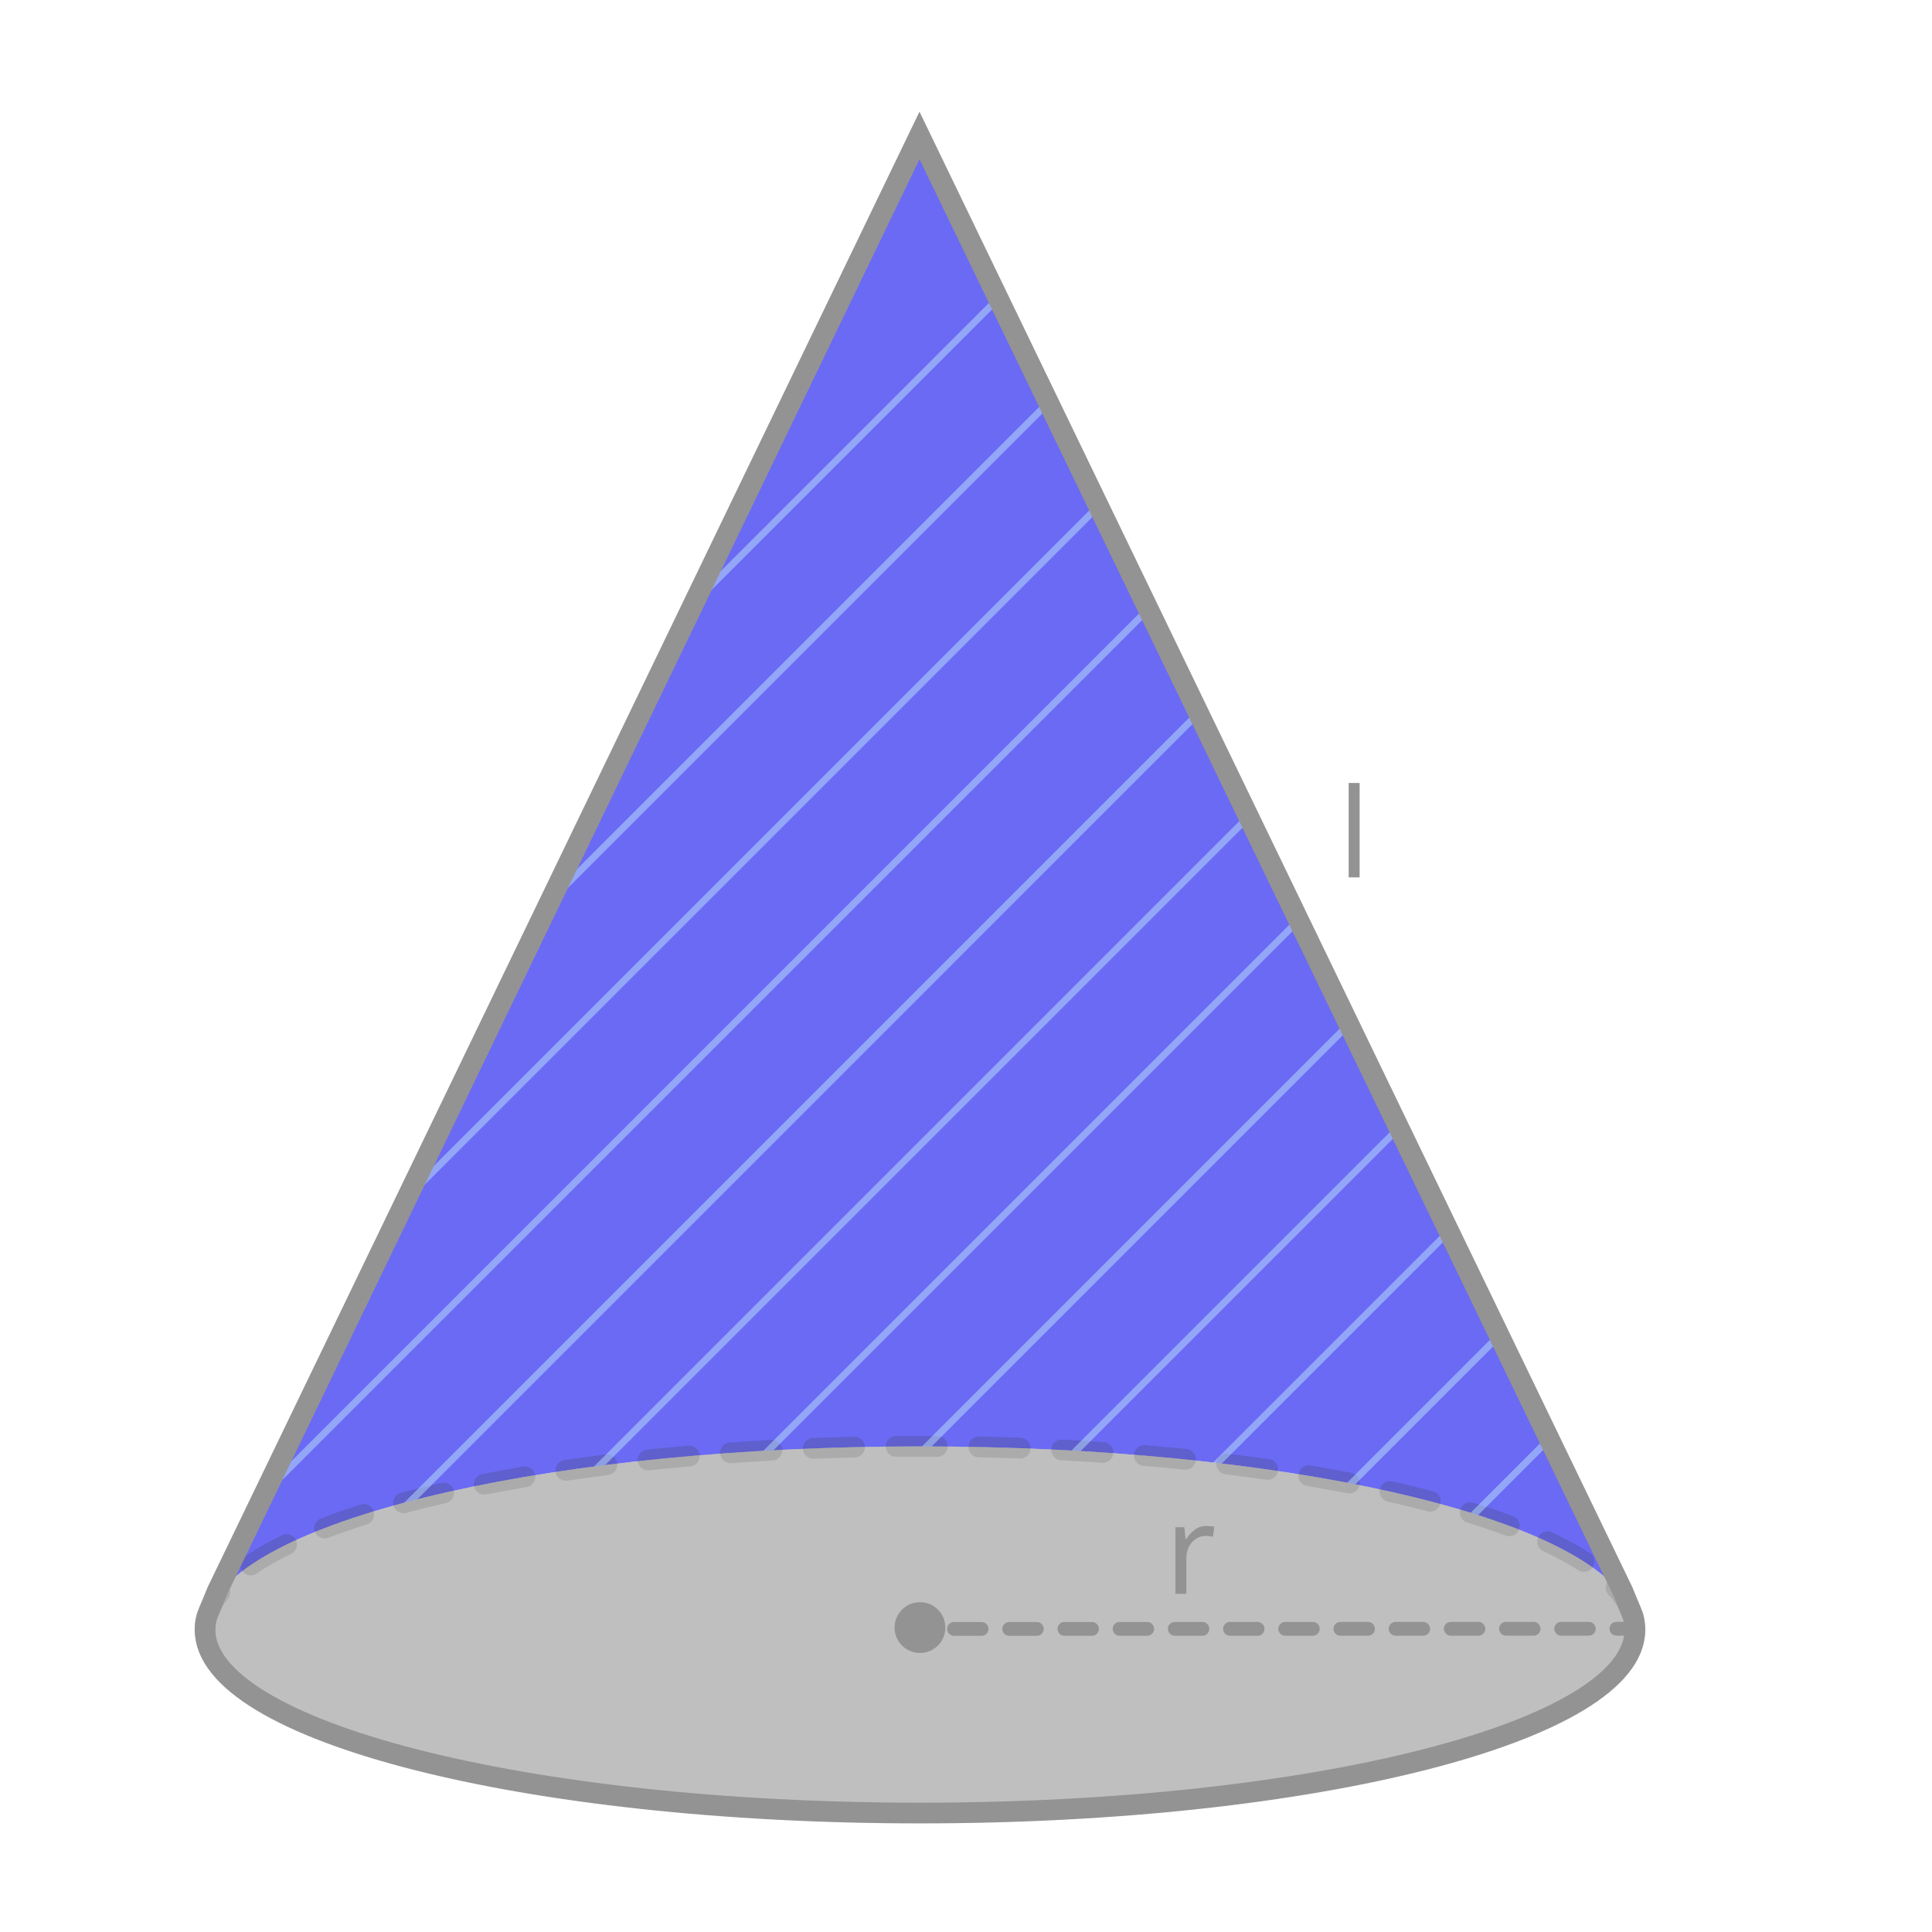
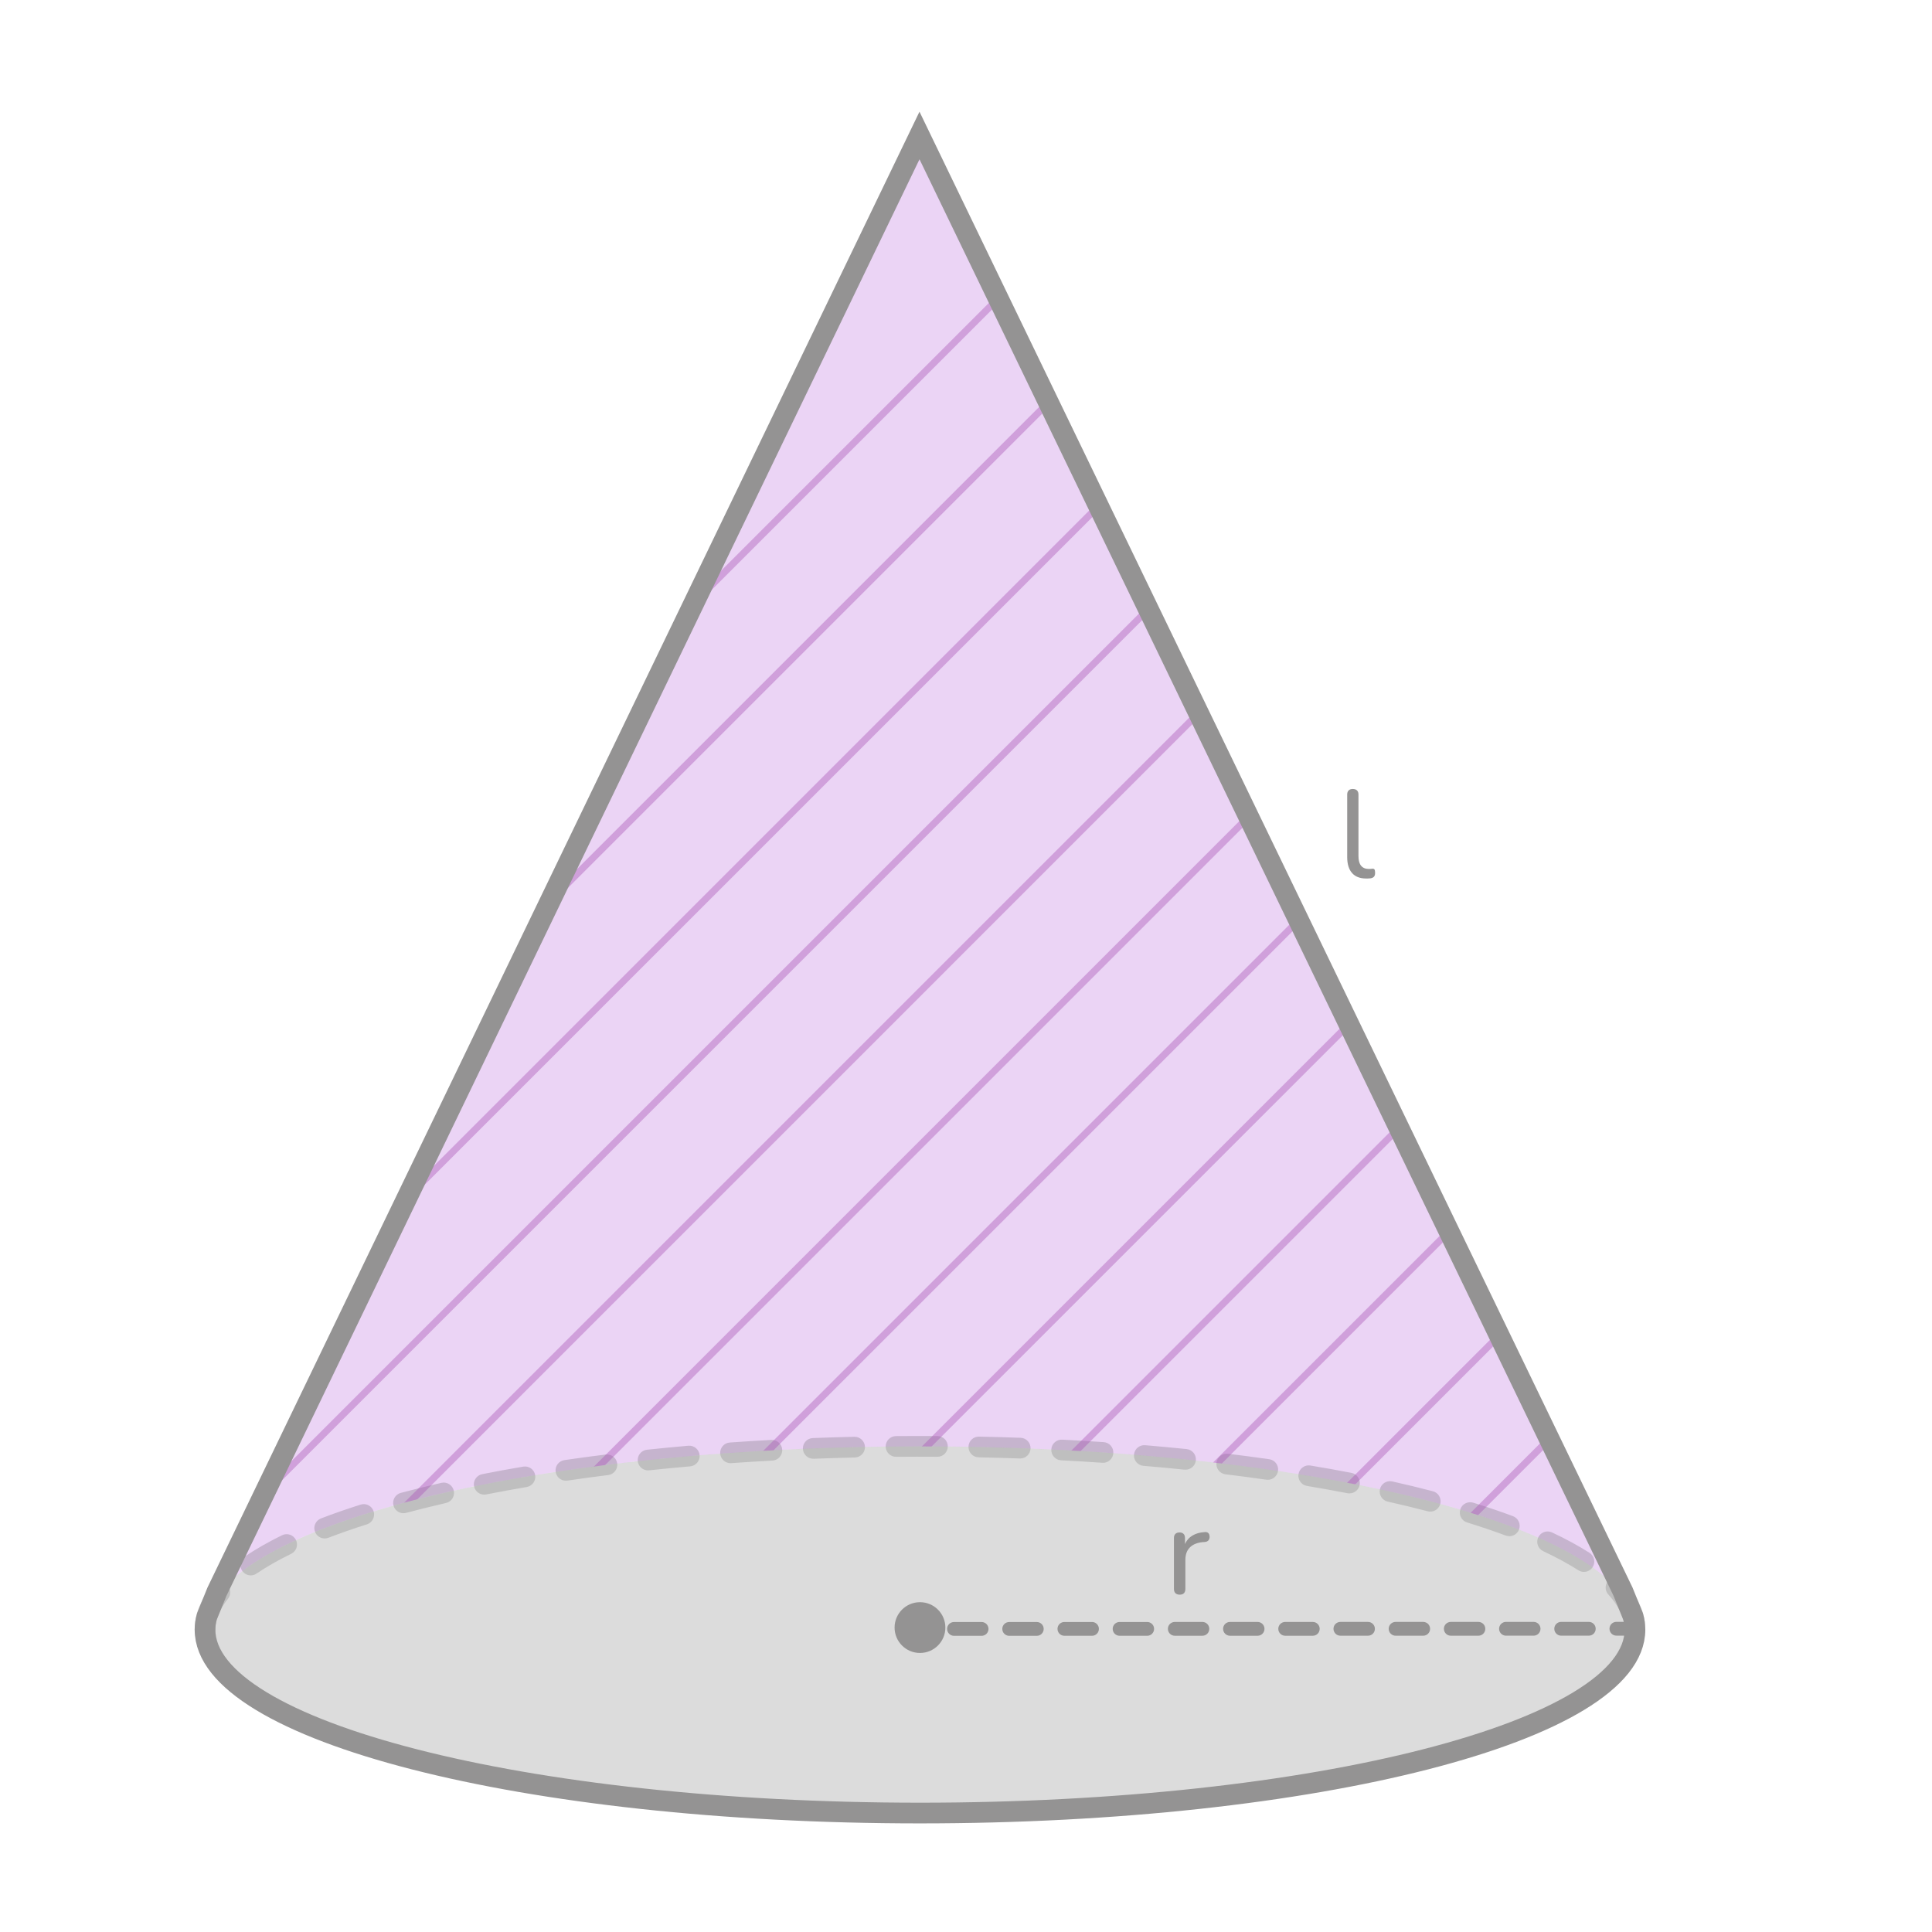
<svg xmlns="http://www.w3.org/2000/svg" id="ref" width="560" height="560" viewBox="0 0 560 560">
  <defs>
    <style>
-       .cls-1 {
+       .cls-1, .cls-2 {
+         fill: #a753b5;
+       }
+ 
+       .cls-3 {
        fill: gray;
        opacity: .5;
      }

-       .cls-2 {
+       .cls-4 {
        opacity: .2;
      }

-       .cls-3 {
+       .cls-5 {
+         fill: #898989;
+       }
+ 
+       .cls-5, .cls-6 {
+         opacity: .3;
+       }
+ 
+       .cls-7 {
        stroke: #949393;
        stroke-linecap: round;
        stroke-miterlimit: 10;
        stroke-width: 6px;
      }

-       .cls-3, .cls-4 {
+       .cls-7, .cls-8 {
        fill: none;
      }

-       .cls-5 {
+       .cls-6 {
+         fill: #bb70de;
+       }
+ 
+       .cls-9 {
        fill: #333;
      }

-       .cls-6, .cls-7 {
-         fill: #cffffe;
-       }
- 
-       .cls-6, .cls-8 {
+       .cls-10, .cls-2 {
        opacity: .4;
      }

-       .cls-9 {
-         letter-spacing: -.03em;
-       }
- 
-       .cls-9, .cls-10 {
-         font-family: Nunito, sans-serif;
-         font-size: 36px;
-       }
- 
-       .cls-9, .cls-10, .cls-11 {
-         fill: #949393;
+       .cls-11 {
+         clip-path: url(#clippath);
      }

      .cls-12 {
-         clip-path: url(#clippath);
-       }
- 
-       .cls-10 {
-         letter-spacing: -.02em;
-       }
- 
-       .cls-13 {
-         fill: #2b2bf0;
-         opacity: .7;
+         fill: #949393;
      }
    </style>
    <clipPath id="clippath">
-       <path class="cls-4" d="M470.45,461.37l1.51,3.74c-13.83-25.91-100.47-45.86-205.3-45.86s-191.13,19.88-205.23,45.71l1.45-3.59L266.52,39.27l203.93,422.1Z" />
+       <path class="cls-8" d="M470.45,461.37l1.51,3.74c-13.83-25.91-100.47-45.86-205.3-45.86s-191.13,19.88-205.23,45.71l1.45-3.59L266.52,39.27l203.93,422.1Z" />
    </clipPath>
  </defs>
  <g id="_6" data-name="6">
    <g>
-       <path class="cls-13" d="M470.45,461.37l1.51,3.74c-13.83-25.91-100.47-45.86-205.3-45.86s-191.13,19.88-205.23,45.71l1.45-3.59L266.52,39.27l203.93,422.1Z" />
-       <path class="cls-1" d="M61.09,479.15c-1.11-2.22-1.67-4.47-1.67-6.76,0-.32,0-.64,.04-.96-.02,.32-.03,.63-.03,.95,0,2.29,.57,4.55,1.66,6.77Z" />
-       <path class="cls-1" d="M59.56,470.47c.05-.38,.13-.76,.21-1.13-.08,.38-.16,.75-.21,1.13Z" />
-       <path class="cls-1" d="M61.4,465.01l-1.42,3.51c.33-1.18,.79-2.36,1.42-3.51Z" />
-       <path class="cls-1" d="M59.77,469.34c.05-.21,.1-.43,.16-.64-.06,.21-.11,.42-.16,.64Z" />
-       <path class="cls-1" d="M59.98,468.52c-.02,.06-.04,.12-.05,.18,.01-.04,.02-.09,.03-.13l.02-.05Z" />
-       <path class="cls-1" d="M61.09,479.16c1.11,2.21,2.74,4.38,4.86,6.5-2.14-2.12-3.77-4.29-4.86-6.5Z" />
-       <path class="cls-1" d="M150.8,516.45c2.75,.47,5.55,.93,8.4,1.38-2.85-.44-5.65-.9-8.4-1.38Z" />
-       <path class="cls-1" d="M181.38,520.83c4.59,.53,9.27,1.02,14.03,1.47-4.76-.44-9.44-.93-14.03-1.47Z" />
-       <path class="cls-1" d="M197.8,522.52c16.76,1.51,34.5,2.49,52.92,2.85-18.42-.35-36.16-1.33-52.92-2.85Z" />
-       <path class="cls-1" d="M266.66,525.52c5.37,0,10.68-.05,15.95-.15-5.27,.11-10.58,.16-15.95,.16s-10.68-.05-15.94-.16c5.26,.1,10.58,.15,15.94,.15Z" />
-       <path class="cls-1" d="M282.61,525.37c18.42-.36,36.16-1.34,52.92-2.85-16.76,1.52-34.5,2.5-52.92,2.85Z" />
-       <path class="cls-1" d="M337.92,522.3c4.76-.45,9.44-.94,14.03-1.47-4.59,.54-9.27,1.03-14.03,1.47Z" />
-       <path class="cls-1" d="M374.12,517.83c2.85-.45,5.65-.91,8.41-1.38-2.76,.48-5.56,.94-8.41,1.38Z" />
-       <path class="cls-1" d="M471.96,465.11c.62,1.14,1.09,2.3,1.41,3.46l-1.41-3.46Z" />
-       <g class="cls-2">
-         <path class="cls-5" d="M59.42,475.38c-1.66,0-3-1.34-3-3,0-4.35,1.68-8.63,4.98-12.72,1.04-1.29,2.93-1.49,4.22-.45,1.29,1.04,1.49,2.93,.45,4.22-2.42,2.99-3.65,6.01-3.65,8.95,0,1.66-1.34,3-3,3Zm414.36-1.81c-1.48,0-2.77-1.1-2.97-2.61-.38-2.89-1.93-5.84-4.62-8.77-1.12-1.22-1.04-3.12,.18-4.24,1.22-1.12,3.12-1.04,4.24,.18,3.54,3.86,5.61,7.92,6.15,12.05,.21,1.64-.94,3.15-2.59,3.36-.13,.02-.26,.03-.39,.03Zm-401.1-16.94c-.96,0-1.9-.46-2.48-1.31-.93-1.37-.58-3.24,.79-4.17,3.09-2.1,6.72-4.17,10.78-6.16,1.49-.72,3.29-.11,4.01,1.38,.73,1.49,.11,3.29-1.38,4.01-3.81,1.86-7.18,3.79-10.04,5.73-.52,.35-1.1,.52-1.68,.52Zm386.43-1.01c-.55,0-1.11-.15-1.62-.47-2.94-1.88-6.37-3.74-10.19-5.54-1.5-.7-2.15-2.49-1.44-3.99,.7-1.5,2.49-2.14,3.99-1.44,4.06,1.9,7.72,3.89,10.88,5.92,1.39,.89,1.8,2.75,.91,4.14-.57,.89-1.54,1.38-2.53,1.38Zm-365-9.69c-1.21,0-2.34-.73-2.8-1.92-.6-1.55,.18-3.28,1.72-3.88,3.57-1.38,7.44-2.72,11.5-4.01,1.58-.5,3.27,.37,3.77,1.95,.5,1.58-.37,3.27-1.95,3.77-3.95,1.25-7.7,2.56-11.16,3.89-.35,.14-.72,.2-1.08,.2Zm343.39-.65c-.35,0-.7-.06-1.05-.19-3.49-1.3-7.26-2.58-11.21-3.8-1.58-.49-2.47-2.17-1.98-3.75,.49-1.58,2.17-2.47,3.75-1.98,4.05,1.25,7.93,2.56,11.53,3.91,1.55,.58,2.34,2.31,1.76,3.86-.45,1.21-1.59,1.95-2.81,1.95Zm-320.54-6.66c-1.33,0-2.54-.88-2.9-2.23-.43-1.6,.52-3.25,2.12-3.67,3.75-1,7.71-1.98,11.76-2.91,1.61-.37,3.22,.64,3.59,2.25,.37,1.62-.64,3.22-2.25,3.59-3.98,.91-7.87,1.88-11.55,2.86-.26,.07-.52,.1-.78,.1Zm297.62-.47c-.25,0-.51-.03-.76-.1-3.69-.96-7.58-1.91-11.57-2.8-1.62-.36-2.63-1.97-2.27-3.58,.36-1.62,1.97-2.63,3.58-2.27,4.06,.91,8.02,1.87,11.77,2.85,1.6,.42,2.56,2.06,2.14,3.66-.35,1.35-1.57,2.24-2.9,2.24Zm-274.23-4.92c-1.4,0-2.66-.99-2.94-2.42-.32-1.62,.74-3.2,2.36-3.52,3.84-.76,7.84-1.49,11.89-2.18,1.64-.28,3.18,.82,3.46,2.45,.28,1.63-.82,3.18-2.45,3.46-4,.68-7.95,1.41-11.73,2.15-.2,.04-.39,.06-.58,.06Zm250.81-.35c-.19,0-.38-.02-.57-.06-3.79-.73-7.74-1.44-11.74-2.11-1.63-.27-2.74-1.82-2.47-3.45,.27-1.63,1.82-2.75,3.45-2.47,4.05,.67,8.05,1.39,11.89,2.13,1.63,.31,2.69,1.89,2.38,3.51-.28,1.43-1.53,2.43-2.94,2.43Zm-227.14-3.69c-1.46,0-2.75-1.07-2.96-2.57-.24-1.64,.89-3.16,2.53-3.4,3.9-.57,7.92-1.12,11.96-1.62,1.64-.2,3.14,.96,3.35,2.6,.21,1.64-.96,3.14-2.6,3.35-4,.5-7.98,1.04-11.83,1.61-.15,.02-.29,.03-.44,.03Zm203.46-.26c-.14,0-.28,0-.43-.03-3.86-.55-7.85-1.08-11.84-1.57-1.64-.2-2.82-1.7-2.61-3.34,.2-1.64,1.7-2.82,3.34-2.61,4.04,.49,8.06,1.02,11.96,1.58,1.64,.23,2.78,1.75,2.54,3.39-.21,1.5-1.5,2.58-2.97,2.58Zm-179.64-2.73c-1.52,0-2.82-1.14-2.98-2.69-.17-1.65,1.02-3.12,2.67-3.3,3.92-.41,7.95-.8,12-1.16,1.65-.14,3.11,1.08,3.25,2.73,.14,1.65-1.08,3.11-2.73,3.25-4.01,.35-8.02,.74-11.9,1.15-.11,.01-.21,.02-.32,.02Zm155.8-.19c-.1,0-.21,0-.31-.02-3.9-.4-7.91-.78-11.9-1.11-1.65-.14-2.88-1.59-2.74-3.24,.14-1.65,1.59-2.87,3.24-2.74,4.03,.34,8.07,.72,12.01,1.12,1.65,.17,2.85,1.64,2.68,3.29-.16,1.54-1.46,2.69-2.98,2.69Zm-131.89-1.9c-1.56,0-2.88-1.21-2.99-2.79-.12-1.65,1.13-3.09,2.78-3.2,3.96-.28,8.01-.53,12.03-.75,1.66-.09,3.07,1.18,3.16,2.83s-1.18,3.07-2.83,3.16c-3.99,.21-8,.46-11.93,.74-.07,0-.14,0-.21,0Zm107.96-.12c-.07,0-.14,0-.21,0-3.93-.27-7.94-.51-11.93-.71-1.65-.08-2.93-1.5-2.84-3.15,.08-1.66,1.51-2.93,3.15-2.84,4.02,.21,8.07,.45,12.03,.72,1.65,.11,2.9,1.54,2.79,3.2-.11,1.58-1.43,2.8-2.99,2.8Zm-83.99-1.17c-1.6,0-2.93-1.27-3-2.88-.06-1.66,1.23-3.05,2.88-3.11,3.96-.15,8.01-.28,12.04-.37,1.63-.05,3.03,1.27,3.07,2.93,.04,1.66-1.27,3.03-2.93,3.07-4,.09-8.02,.22-11.95,.37-.04,0-.08,0-.12,0Zm60.01-.07s-.07,0-.11,0c-3.97-.14-8-.26-11.96-.34-1.66-.03-2.97-1.41-2.94-3.06,.03-1.66,1.42-3,3.06-2.94,3.99,.08,8.04,.2,12.04,.34,1.66,.06,2.95,1.45,2.89,3.11-.06,1.62-1.39,2.89-3,2.89Zm-36.01-.49c-1.65,0-2.99-1.33-3-2.97-.01-1.66,1.32-3.01,2.97-3.03,4-.03,8.04-.04,12.05-.01,1.66,.01,2.99,1.36,2.98,3.02-.01,1.66-1.39,3.03-3.02,2.98-3.98-.03-7.99-.02-11.96,.01h-.03Z" />
+       <path class="cls-6" d="M470.45,461.37l1.51,3.74c-13.83-25.91-100.47-45.86-205.3-45.86s-191.13,19.88-205.23,45.71l1.45-3.59L266.52,39.27l203.93,422.1Z" />
+       <path class="cls-3" d="M61.09,479.15c-1.11-2.22-1.67-4.47-1.67-6.76,0-.32,0-.64,.04-.96-.02,.32-.03,.63-.03,.95,0,2.29,.57,4.55,1.66,6.77Z" />
+       <path class="cls-3" d="M59.56,470.47c.05-.38,.13-.76,.21-1.13-.08,.38-.16,.75-.21,1.13Z" />
+       <path class="cls-3" d="M61.4,465.01l-1.42,3.51c.33-1.18,.79-2.36,1.42-3.51Z" />
+       <path class="cls-3" d="M59.77,469.34c.05-.21,.1-.43,.16-.64-.06,.21-.11,.42-.16,.64Z" />
+       <path class="cls-3" d="M59.98,468.52c-.02,.06-.04,.12-.05,.18,.01-.04,.02-.09,.03-.13l.02-.05Z" />
+       <path class="cls-3" d="M61.09,479.16c1.11,2.21,2.74,4.38,4.86,6.5-2.14-2.12-3.77-4.29-4.86-6.5Z" />
+       <path class="cls-3" d="M150.8,516.45c2.75,.47,5.55,.93,8.4,1.38-2.85-.44-5.65-.9-8.4-1.38Z" />
+       <path class="cls-3" d="M181.38,520.83c4.59,.53,9.27,1.02,14.03,1.47-4.76-.44-9.44-.93-14.03-1.47Z" />
+       <path class="cls-3" d="M197.8,522.52c16.76,1.51,34.5,2.49,52.92,2.85-18.42-.35-36.16-1.33-52.92-2.85Z" />
+       <path class="cls-3" d="M266.66,525.52c5.37,0,10.68-.05,15.95-.15-5.27,.11-10.58,.16-15.95,.16s-10.68-.05-15.94-.16c5.26,.1,10.58,.15,15.94,.15Z" />
+       <path class="cls-3" d="M282.61,525.37c18.42-.36,36.16-1.34,52.92-2.85-16.76,1.52-34.5,2.5-52.92,2.85Z" />
+       <path class="cls-3" d="M337.92,522.3c4.76-.45,9.44-.94,14.03-1.47-4.59,.54-9.27,1.03-14.03,1.47Z" />
+       <path class="cls-3" d="M374.12,517.83c2.85-.45,5.65-.91,8.41-1.38-2.76,.48-5.56,.94-8.41,1.38Z" />
+       <path class="cls-3" d="M471.96,465.11c.62,1.14,1.09,2.3,1.41,3.46l-1.41-3.46Z" />
+       <g class="cls-4">
+         <path class="cls-9" d="M59.42,475.38c-1.66,0-3-1.34-3-3,0-4.35,1.68-8.63,4.98-12.72,1.04-1.29,2.93-1.49,4.22-.45,1.29,1.04,1.49,2.93,.45,4.22-2.42,2.99-3.65,6.01-3.65,8.95,0,1.66-1.34,3-3,3Zm414.36-1.81c-1.48,0-2.77-1.1-2.97-2.61-.38-2.89-1.93-5.84-4.62-8.77-1.12-1.22-1.04-3.12,.18-4.24,1.22-1.12,3.12-1.04,4.24,.18,3.54,3.86,5.61,7.92,6.15,12.05,.21,1.64-.94,3.15-2.59,3.36-.13,.02-.26,.03-.39,.03Zm-401.1-16.94c-.96,0-1.9-.46-2.48-1.31-.93-1.37-.58-3.24,.79-4.17,3.09-2.1,6.72-4.17,10.78-6.16,1.49-.72,3.29-.11,4.01,1.38,.73,1.49,.11,3.29-1.38,4.01-3.81,1.86-7.18,3.79-10.04,5.73-.52,.35-1.1,.52-1.68,.52Zm386.43-1.01c-.55,0-1.11-.15-1.62-.47-2.94-1.88-6.37-3.74-10.19-5.54-1.5-.7-2.15-2.49-1.44-3.99,.7-1.5,2.49-2.14,3.99-1.44,4.06,1.9,7.72,3.89,10.88,5.92,1.39,.89,1.8,2.75,.91,4.14-.57,.89-1.54,1.38-2.53,1.38Zm-365-9.69c-1.21,0-2.34-.73-2.8-1.92-.6-1.55,.18-3.28,1.72-3.88,3.57-1.38,7.44-2.72,11.5-4.01,1.58-.5,3.27,.37,3.77,1.95,.5,1.58-.37,3.27-1.95,3.77-3.95,1.25-7.7,2.56-11.16,3.89-.35,.14-.72,.2-1.08,.2Zm343.39-.65c-.35,0-.7-.06-1.05-.19-3.49-1.3-7.26-2.58-11.21-3.8-1.58-.49-2.47-2.17-1.98-3.75,.49-1.58,2.17-2.47,3.75-1.98,4.05,1.25,7.93,2.56,11.53,3.91,1.55,.58,2.34,2.31,1.76,3.86-.45,1.21-1.59,1.95-2.81,1.95Zm-320.54-6.66c-1.33,0-2.54-.88-2.9-2.23-.43-1.6,.52-3.25,2.12-3.67,3.75-1,7.71-1.98,11.76-2.91,1.61-.37,3.22,.64,3.59,2.25,.37,1.62-.64,3.22-2.25,3.59-3.98,.91-7.87,1.88-11.55,2.86-.26,.07-.52,.1-.78,.1Zm297.62-.47c-.25,0-.51-.03-.76-.1-3.69-.96-7.58-1.91-11.57-2.8-1.62-.36-2.63-1.97-2.27-3.58,.36-1.62,1.97-2.63,3.58-2.27,4.06,.91,8.02,1.87,11.77,2.85,1.6,.42,2.56,2.06,2.14,3.66-.35,1.35-1.57,2.24-2.9,2.24Zm-274.23-4.92c-1.4,0-2.66-.99-2.94-2.42-.32-1.62,.74-3.2,2.36-3.52,3.84-.76,7.84-1.49,11.89-2.18,1.64-.28,3.18,.82,3.46,2.45,.28,1.63-.82,3.18-2.45,3.46-4,.68-7.95,1.41-11.73,2.15-.2,.04-.39,.06-.58,.06Zm250.81-.35c-.19,0-.38-.02-.57-.06-3.79-.73-7.74-1.44-11.74-2.11-1.63-.27-2.74-1.82-2.47-3.45,.27-1.63,1.82-2.75,3.45-2.47,4.05,.67,8.05,1.39,11.89,2.13,1.63,.31,2.69,1.89,2.38,3.51-.28,1.43-1.53,2.43-2.94,2.43Zm-227.14-3.69c-1.46,0-2.75-1.07-2.96-2.57-.24-1.64,.89-3.16,2.53-3.4,3.9-.57,7.92-1.12,11.96-1.62,1.64-.2,3.14,.96,3.35,2.6,.21,1.64-.96,3.14-2.6,3.35-4,.5-7.98,1.04-11.83,1.61-.15,.02-.29,.03-.44,.03Zm203.46-.26c-.14,0-.28,0-.43-.03-3.86-.55-7.85-1.08-11.84-1.57-1.64-.2-2.82-1.7-2.61-3.34,.2-1.64,1.7-2.82,3.34-2.61,4.04,.49,8.06,1.02,11.96,1.58,1.64,.23,2.78,1.75,2.54,3.39-.21,1.5-1.5,2.58-2.97,2.58Zm-179.64-2.73c-1.52,0-2.82-1.14-2.98-2.69-.17-1.65,1.02-3.12,2.67-3.3,3.92-.41,7.95-.8,12-1.16,1.65-.14,3.11,1.08,3.25,2.73,.14,1.65-1.08,3.11-2.73,3.25-4.01,.35-8.02,.74-11.9,1.15-.11,.01-.21,.02-.32,.02Zm155.8-.19c-.1,0-.21,0-.31-.02-3.9-.4-7.91-.78-11.9-1.11-1.65-.14-2.88-1.59-2.74-3.24,.14-1.65,1.59-2.87,3.24-2.74,4.03,.34,8.07,.72,12.01,1.12,1.65,.17,2.85,1.64,2.68,3.29-.16,1.54-1.46,2.69-2.98,2.69Zm-131.89-1.9c-1.56,0-2.88-1.21-2.99-2.79-.12-1.65,1.13-3.09,2.78-3.2,3.96-.28,8.01-.53,12.03-.75,1.66-.09,3.07,1.18,3.16,2.83s-1.18,3.07-2.83,3.16c-3.99,.21-8,.46-11.93,.74-.07,0-.14,0-.21,0Zm107.96-.12c-.07,0-.14,0-.21,0-3.93-.27-7.94-.51-11.93-.71-1.65-.08-2.93-1.5-2.84-3.15,.08-1.66,1.51-2.93,3.15-2.84,4.02,.21,8.07,.45,12.03,.72,1.65,.11,2.9,1.54,2.79,3.2-.11,1.58-1.43,2.8-2.99,2.8Zm-83.99-1.17c-1.6,0-2.93-1.27-3-2.88-.06-1.66,1.23-3.05,2.88-3.11,3.96-.15,8.01-.28,12.04-.37,1.63-.05,3.03,1.27,3.07,2.93,.04,1.66-1.27,3.03-2.93,3.07-4,.09-8.02,.22-11.95,.37-.04,0-.08,0-.12,0Zm60.01-.07s-.07,0-.11,0c-3.97-.14-8-.26-11.96-.34-1.66-.03-2.97-1.41-2.94-3.06,.03-1.66,1.42-3,3.06-2.94,3.99,.08,8.04,.2,12.04,.34,1.66,.06,2.95,1.45,2.89,3.11-.06,1.62-1.39,2.89-3,2.89Zm-36.01-.49c-1.65,0-2.99-1.33-3-2.97-.01-1.66,1.32-3.01,2.97-3.03,4-.03,8.04-.04,12.05-.01,1.66,.01,2.99,1.36,2.98,3.02-.01,1.66-1.39,3.03-3.02,2.98-3.98-.03-7.99-.02-11.96,.01h-.03Z" />
      </g>
-       <ellipse class="cls-1" cx="266.66" cy="472.38" rx="207.24" ry="53.14" />
-       <text class="cls-10" transform="translate(337.64 461.97)">
-         <tspan x="0" y="0">r</tspan>
-       </text>
-       <path class="cls-11" d="M276.52,474.15c-1.1,0-2-.89-2-2s.89-2,2-2h8s0,0,0,0c1.1,0,2,.89,2,2s-.89,2-2,2h-8s0,0,0,0Zm16,0c-1.1,0-2-.89-2-2,0-1.11,.89-2,2-2h8s0,0,0,0c1.1,0,2,.89,2,2s-.89,2-2,2h-8s0,0,0,0Zm16-.01c-1.1,0-2-.89-2-2s.89-2,2-2h8s0,0,0,0c1.1,0,2,.89,2,2s-.89,2-2,2h-8s0,0,0,0Zm16,0c-1.1,0-2-.89-2-2s.89-2,2-2h8s0,0,0,0c1.1,0,2,.89,2,2s-.89,2-2,2h-8s0,0,0,0Zm16-.01c-1.1,0-2-.89-2-2s.89-2,2-2h8s0,0,0,0c1.1,0,2,.89,2,2s-.89,2-2,2h-8s0,0,0,0Zm16,0c-1.1,0-2-.89-2-2s.89-2,2-2h8s0,0,0,0c1.1,0,2,.89,2,2s-.89,2-2,2h-8s0,0,0,0Zm16,0c-1.1,0-2-.89-2-2s.89-2,2-2h8s0,0,0,0c1.1,0,2,.89,2,2s-.89,2-2,2h-8s0,0,0,0Zm16-.01c-1.1,0-2-.89-2-2s.89-2,2-2h8s0,0,0,0c1.1,0,2,.89,2,2s-.89,2-2,2h-8s0,0,0,0Zm16,0c-1.1,0-2-.89-2-2s.89-2,2-2h8s0,0,0,0c1.1,0,2,.89,2,2s-.89,2-2,2h-8s0,0,0,0Zm16,0c-1.1,0-2-.89-2-2,0-1.11,.89-2,2-2h8s0,0,0,0c1.1,0,2,.89,2,2,0,1.11-.89,2-2,2h-8s0,0,0,0Zm16-.01c-1.1,0-2-.89-2-2s.89-2,2-2h8s0,0,0,0c1.1,0,2,.89,2,2s-.89,2-2,2h-8s0,0,0,0Zm16,0c-1.1,0-2-.89-2-2s.89-2,2-2h8s0,0,0,0c1.1,0,2,.89,2,2s-.89,2-2,2h-8s0,0,0,0Zm16-.01c-1.1,0-2-.89-2-2s.89-2,2-2h5.38s0,0,0,0c1.1,0,2,.89,2,2s-.89,2-2,2h-5.38s0,0,0,0Z" />
+       <ellipse class="cls-5" cx="266.66" cy="472.38" rx="207.24" ry="53.14" />
+       <path class="cls-12" d="M341.96,462.22c-.55,0-.97-.14-1.26-.43-.29-.29-.43-.71-.43-1.26v-14.69c0-.55,.14-.97,.43-1.24,.29-.28,.68-.41,1.19-.41s.89,.14,1.17,.41,.41,.69,.41,1.24v2.77h-.36c.38-1.44,1.1-2.53,2.16-3.28,1.06-.74,2.39-1.16,4-1.26,.38-.02,.7,.07,.94,.27s.37,.55,.4,1.03c.02,.46-.08,.82-.32,1.1-.24,.28-.61,.44-1.12,.49l-.65,.04c-1.58,.17-2.8,.68-3.65,1.55-.85,.86-1.28,2.05-1.28,3.56v8.42c0,.55-.14,.97-.41,1.26-.28,.29-.68,.43-1.21,.43Z" />
+       <path class="cls-12" d="M276.52,474.15c-1.1,0-2-.89-2-2s.89-2,2-2h8s0,0,0,0c1.1,0,2,.89,2,2s-.89,2-2,2h-8s0,0,0,0Zm16,0c-1.1,0-2-.89-2-2,0-1.11,.89-2,2-2h8s0,0,0,0c1.1,0,2,.89,2,2s-.89,2-2,2h-8s0,0,0,0Zm16-.01c-1.1,0-2-.89-2-2s.89-2,2-2h8s0,0,0,0c1.1,0,2,.89,2,2s-.89,2-2,2h-8s0,0,0,0Zm16,0c-1.1,0-2-.89-2-2s.89-2,2-2h8s0,0,0,0c1.1,0,2,.89,2,2s-.89,2-2,2h-8s0,0,0,0Zm16-.01c-1.1,0-2-.89-2-2s.89-2,2-2h8s0,0,0,0c1.1,0,2,.89,2,2s-.89,2-2,2h-8s0,0,0,0Zm16,0c-1.1,0-2-.89-2-2s.89-2,2-2h8s0,0,0,0c1.1,0,2,.89,2,2s-.89,2-2,2h-8s0,0,0,0Zm16,0c-1.1,0-2-.89-2-2s.89-2,2-2h8s0,0,0,0c1.1,0,2,.89,2,2s-.89,2-2,2h-8s0,0,0,0Zm16-.01c-1.1,0-2-.89-2-2s.89-2,2-2h8s0,0,0,0c1.1,0,2,.89,2,2s-.89,2-2,2h-8s0,0,0,0Zm16,0c-1.1,0-2-.89-2-2s.89-2,2-2h8s0,0,0,0c1.1,0,2,.89,2,2s-.89,2-2,2h-8s0,0,0,0Zm16,0c-1.1,0-2-.89-2-2,0-1.11,.89-2,2-2h8s0,0,0,0c1.1,0,2,.89,2,2,0,1.11-.89,2-2,2h-8s0,0,0,0Zm16-.01c-1.1,0-2-.89-2-2s.89-2,2-2h8s0,0,0,0c1.1,0,2,.89,2,2s-.89,2-2,2h-8s0,0,0,0Zm16,0c-1.1,0-2-.89-2-2s.89-2,2-2h8s0,0,0,0c1.1,0,2,.89,2,2s-.89,2-2,2h-8s0,0,0,0Zm16-.01c-1.1,0-2-.89-2-2s.89-2,2-2h5.38s0,0,0,0c1.1,0,2,.89,2,2s-.89,2-2,2h-5.38s0,0,0,0Z" />
    </g>
-     <circle class="cls-11" cx="266.66" cy="471.76" r="7.36" />
+     <circle class="cls-12" cx="266.66" cy="471.76" r="7.36" />
  </g>
-   <g class="cls-12">
+   <g class="cls-11">
    <g>
-       <polygon class="cls-6" points="125.53 474.53 122.7 474.53 471.58 125.65 472.62 127.45 125.53 474.53" />
-       <polygon class="cls-7" points="-111.83 221.55 -108.24 215.13 115.35 -8.45 116.38 -6.66 -111.83 221.55" />
-       <g class="cls-8">
-         <polygon class="cls-7" points="-120.36 319.3 -123.19 319.3 147.7 48.42 148.73 50.21 -120.36 319.3" />
+       <polygon class="cls-2" points="125.53 474.53 122.7 474.53 471.58 125.65 472.62 127.45 125.53 474.53" />
+       <polygon class="cls-1" points="-111.83 221.55 -108.24 215.13 115.35 -8.45 116.38 -6.66 -111.83 221.55" />
+       <g class="cls-10">
+         <polygon class="cls-1" points="-120.36 319.3 -123.19 319.3 147.7 48.42 148.73 50.21 -120.36 319.3" />
      </g>
-       <g class="cls-8">
-         <polygon class="cls-7" points="-142.62 297.04 -145.45 297.04 125.43 26.15 126.47 27.95 -142.62 297.04" />
+       <g class="cls-10">
+         <polygon class="cls-1" points="-142.62 297.04 -145.45 297.04 125.43 26.15 126.47 27.95 -142.62 297.04" />
      </g>
-       <g class="cls-8">
-         <polygon class="cls-7" points="-75.75 363.91 -78.58 363.91 192.31 93.03 193.34 94.82 -75.75 363.91" />
+       <g class="cls-10">
+         <polygon class="cls-1" points="-75.75 363.91 -78.58 363.91 192.31 93.03 193.34 94.82 -75.75 363.91" />
      </g>
-       <g class="cls-8">
-         <polygon class="cls-7" points="-98.01 341.65 -100.84 341.65 170.05 70.77 171.08 72.56 -98.01 341.65" />
+       <g class="cls-10">
+         <polygon class="cls-1" points="-98.01 341.65 -100.84 341.65 170.05 70.77 171.08 72.56 -98.01 341.65" />
      </g>
-       <g class="cls-8">
-         <polygon class="cls-7" points="-20.02 397.29 -22.85 397.29 317.54 56.9 318.58 58.69 -20.02 397.29" />
+       <g class="cls-10">
+         <polygon class="cls-1" points="-20.02 397.29 -22.85 397.29 317.54 56.9 318.58 58.69 -20.02 397.29" />
      </g>
-       <g class="cls-8">
-         <polygon class="cls-7" points="-42.28 375.03 -45.11 375.03 225.78 104.14 226.81 105.93 -42.28 375.03" />
+       <g class="cls-10">
+         <polygon class="cls-1" points="-42.28 375.03 -45.11 375.03 225.78 104.14 226.81 105.93 -42.28 375.03" />
      </g>
-       <g class="cls-8">
-         <polygon class="cls-7" points="24.6 441.91 21.78 441.91 362.16 101.52 363.2 103.31 24.6 441.91" />
+       <g class="cls-10">
+         <polygon class="cls-1" points="24.6 441.91 21.78 441.91 362.16 101.52 363.2 103.31 24.6 441.91" />
      </g>
-       <g class="cls-8">
-         <polygon class="cls-7" points="2.34 419.65 -.49 419.65 339.9 79.26 340.94 81.05 2.34 419.65" />
+       <g class="cls-10">
+         <polygon class="cls-1" points="2.34 419.65 -.49 419.65 339.9 79.26 340.94 81.05 2.34 419.65" />
      </g>
-       <g class="cls-8">
-         <polygon class="cls-7" points="80.91 429.91 78.08 429.91 426.96 81.03 427.99 82.82 80.91 429.91" />
+       <g class="cls-10">
+         <polygon class="cls-1" points="80.91 429.91 78.08 429.91 426.96 81.03 427.99 82.82 80.91 429.91" />
      </g>
-       <g class="cls-8">
-         <polygon class="cls-7" points="103.27 452.27 100.44 452.27 449.32 103.39 450.35 105.18 103.27 452.27" />
+       <g class="cls-10">
+         <polygon class="cls-1" points="103.27 452.27 100.44 452.27 449.32 103.39 450.35 105.18 103.27 452.27" />
      </g>
-       <g class="cls-8">
-         <polygon class="cls-7" points="147.79 496.79 144.96 496.79 493.84 147.91 494.88 149.71 147.79 496.79" />
+       <g class="cls-10">
+         <polygon class="cls-1" points="147.79 496.79 144.96 496.79 493.84 147.91 494.88 149.71 147.79 496.79" />
      </g>
-       <g class="cls-8">
-         <polygon class="cls-7" points="270.4 463.42 267.58 463.42 538.46 192.54 539.5 194.33 270.4 463.42" />
+       <g class="cls-10">
+         <polygon class="cls-1" points="270.4 463.42 267.58 463.42 538.46 192.54 539.5 194.33 270.4 463.42" />
      </g>
-       <g class="cls-8">
-         <polygon class="cls-7" points="248.14 441.16 245.32 441.16 516.2 170.27 517.24 172.07 248.14 441.16" />
+       <g class="cls-10">
+         <polygon class="cls-1" points="248.14 441.16 245.32 441.16 516.2 170.27 517.24 172.07 248.14 441.16" />
      </g>
-       <g class="cls-8">
-         <polygon class="cls-7" points="292.67 485.68 289.84 485.68 560.73 214.8 561.76 216.59 292.67 485.68" />
+       <g class="cls-10">
+         <polygon class="cls-1" points="292.67 485.68 289.84 485.68 560.73 214.8 561.76 216.59 292.67 485.68" />
      </g>
-       <polygon class="cls-6" points="213.96 653.63 211.14 653.63 482.02 382.74 483.06 384.54 213.96 653.63" />
-       <g class="cls-8">
-         <polygon class="cls-7" points="191.7 631.37 188.87 631.37 459.76 360.48 460.8 362.27 191.7 631.37" />
+       <polygon class="cls-2" points="213.96 653.63 211.14 653.63 482.02 382.74 483.06 384.54 213.96 653.63" />
+       <g class="cls-10">
+         <polygon class="cls-1" points="191.7 631.37 188.87 631.37 459.76 360.48 460.8 362.27 191.7 631.37" />
      </g>
    </g>
  </g>
-   <path class="cls-3" d="M473.9,472.38c0,29.35-92.78,53.14-207.24,53.14s-207.23-23.79-207.23-53.14c0-1.28,.18-2.55,.53-3.81l2.92-7.2L266.52,39.27l203.93,422.1,2.92,7.2c.35,1.26,.53,2.53,.53,3.81Z" />
-   <text class="cls-9" transform="translate(387.86 254.31)">
-     <tspan x="0" y="0">l</tspan>
-   </text>
+   <path class="cls-7" d="M473.9,472.38c0,29.35-92.78,53.14-207.24,53.14s-207.23-23.79-207.23-53.14c0-1.28,.18-2.55,.53-3.81l2.92-7.2L266.52,39.27l203.93,422.1,2.92,7.2c.35,1.26,.53,2.53,.53,3.81Z" />
+   <path class="cls-12" d="M395.99,254.64c-1.8,0-3.17-.53-4.1-1.6-.94-1.07-1.4-2.61-1.4-4.63v-18.07c0-.55,.14-.97,.43-1.24,.29-.28,.68-.41,1.19-.41s.94,.14,1.22,.41c.29,.28,.43,.69,.43,1.24v17.82c0,1.25,.26,2.18,.77,2.79,.52,.61,1.25,.92,2.21,.92,.22,0,.41,0,.58-.02,.17-.01,.34-.03,.5-.05,.26-.02,.46,.05,.58,.22,.12,.17,.18,.5,.18,1.01,0,.46-.1,.81-.31,1.06-.2,.25-.53,.41-.99,.49-.22,.02-.43,.04-.65,.05-.22,.01-.43,.02-.65,.02Z" />
</svg>
